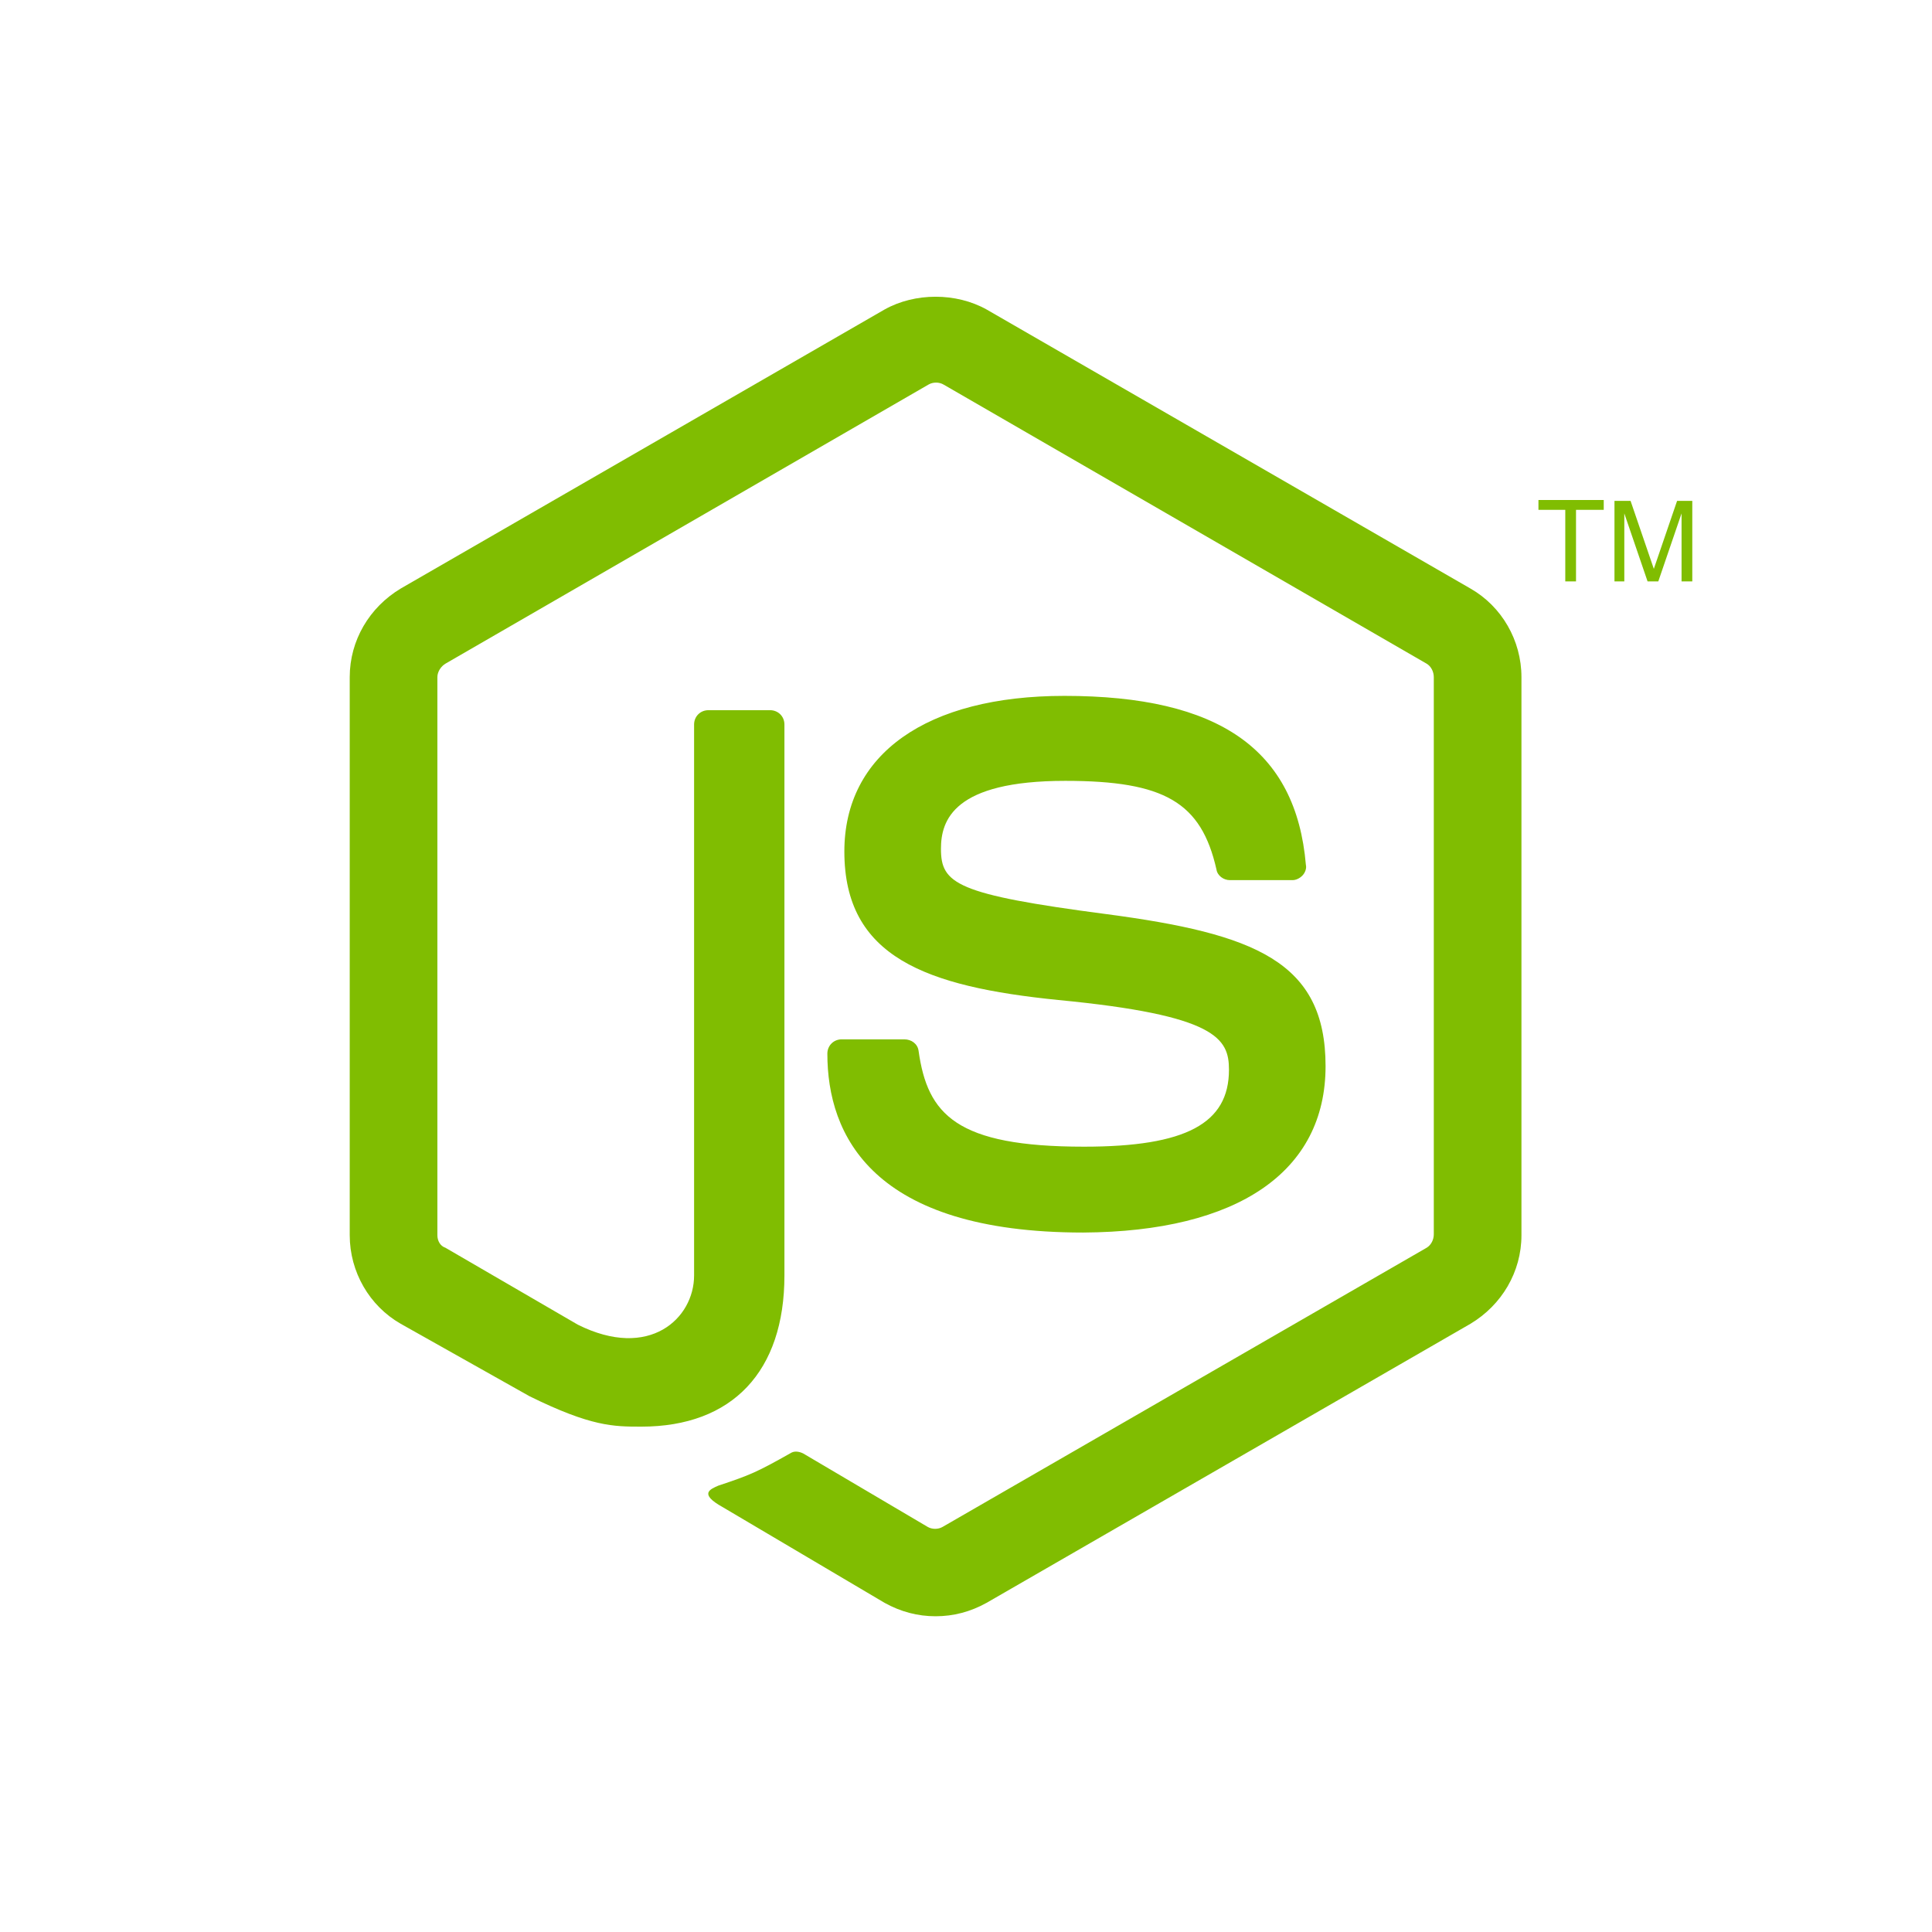
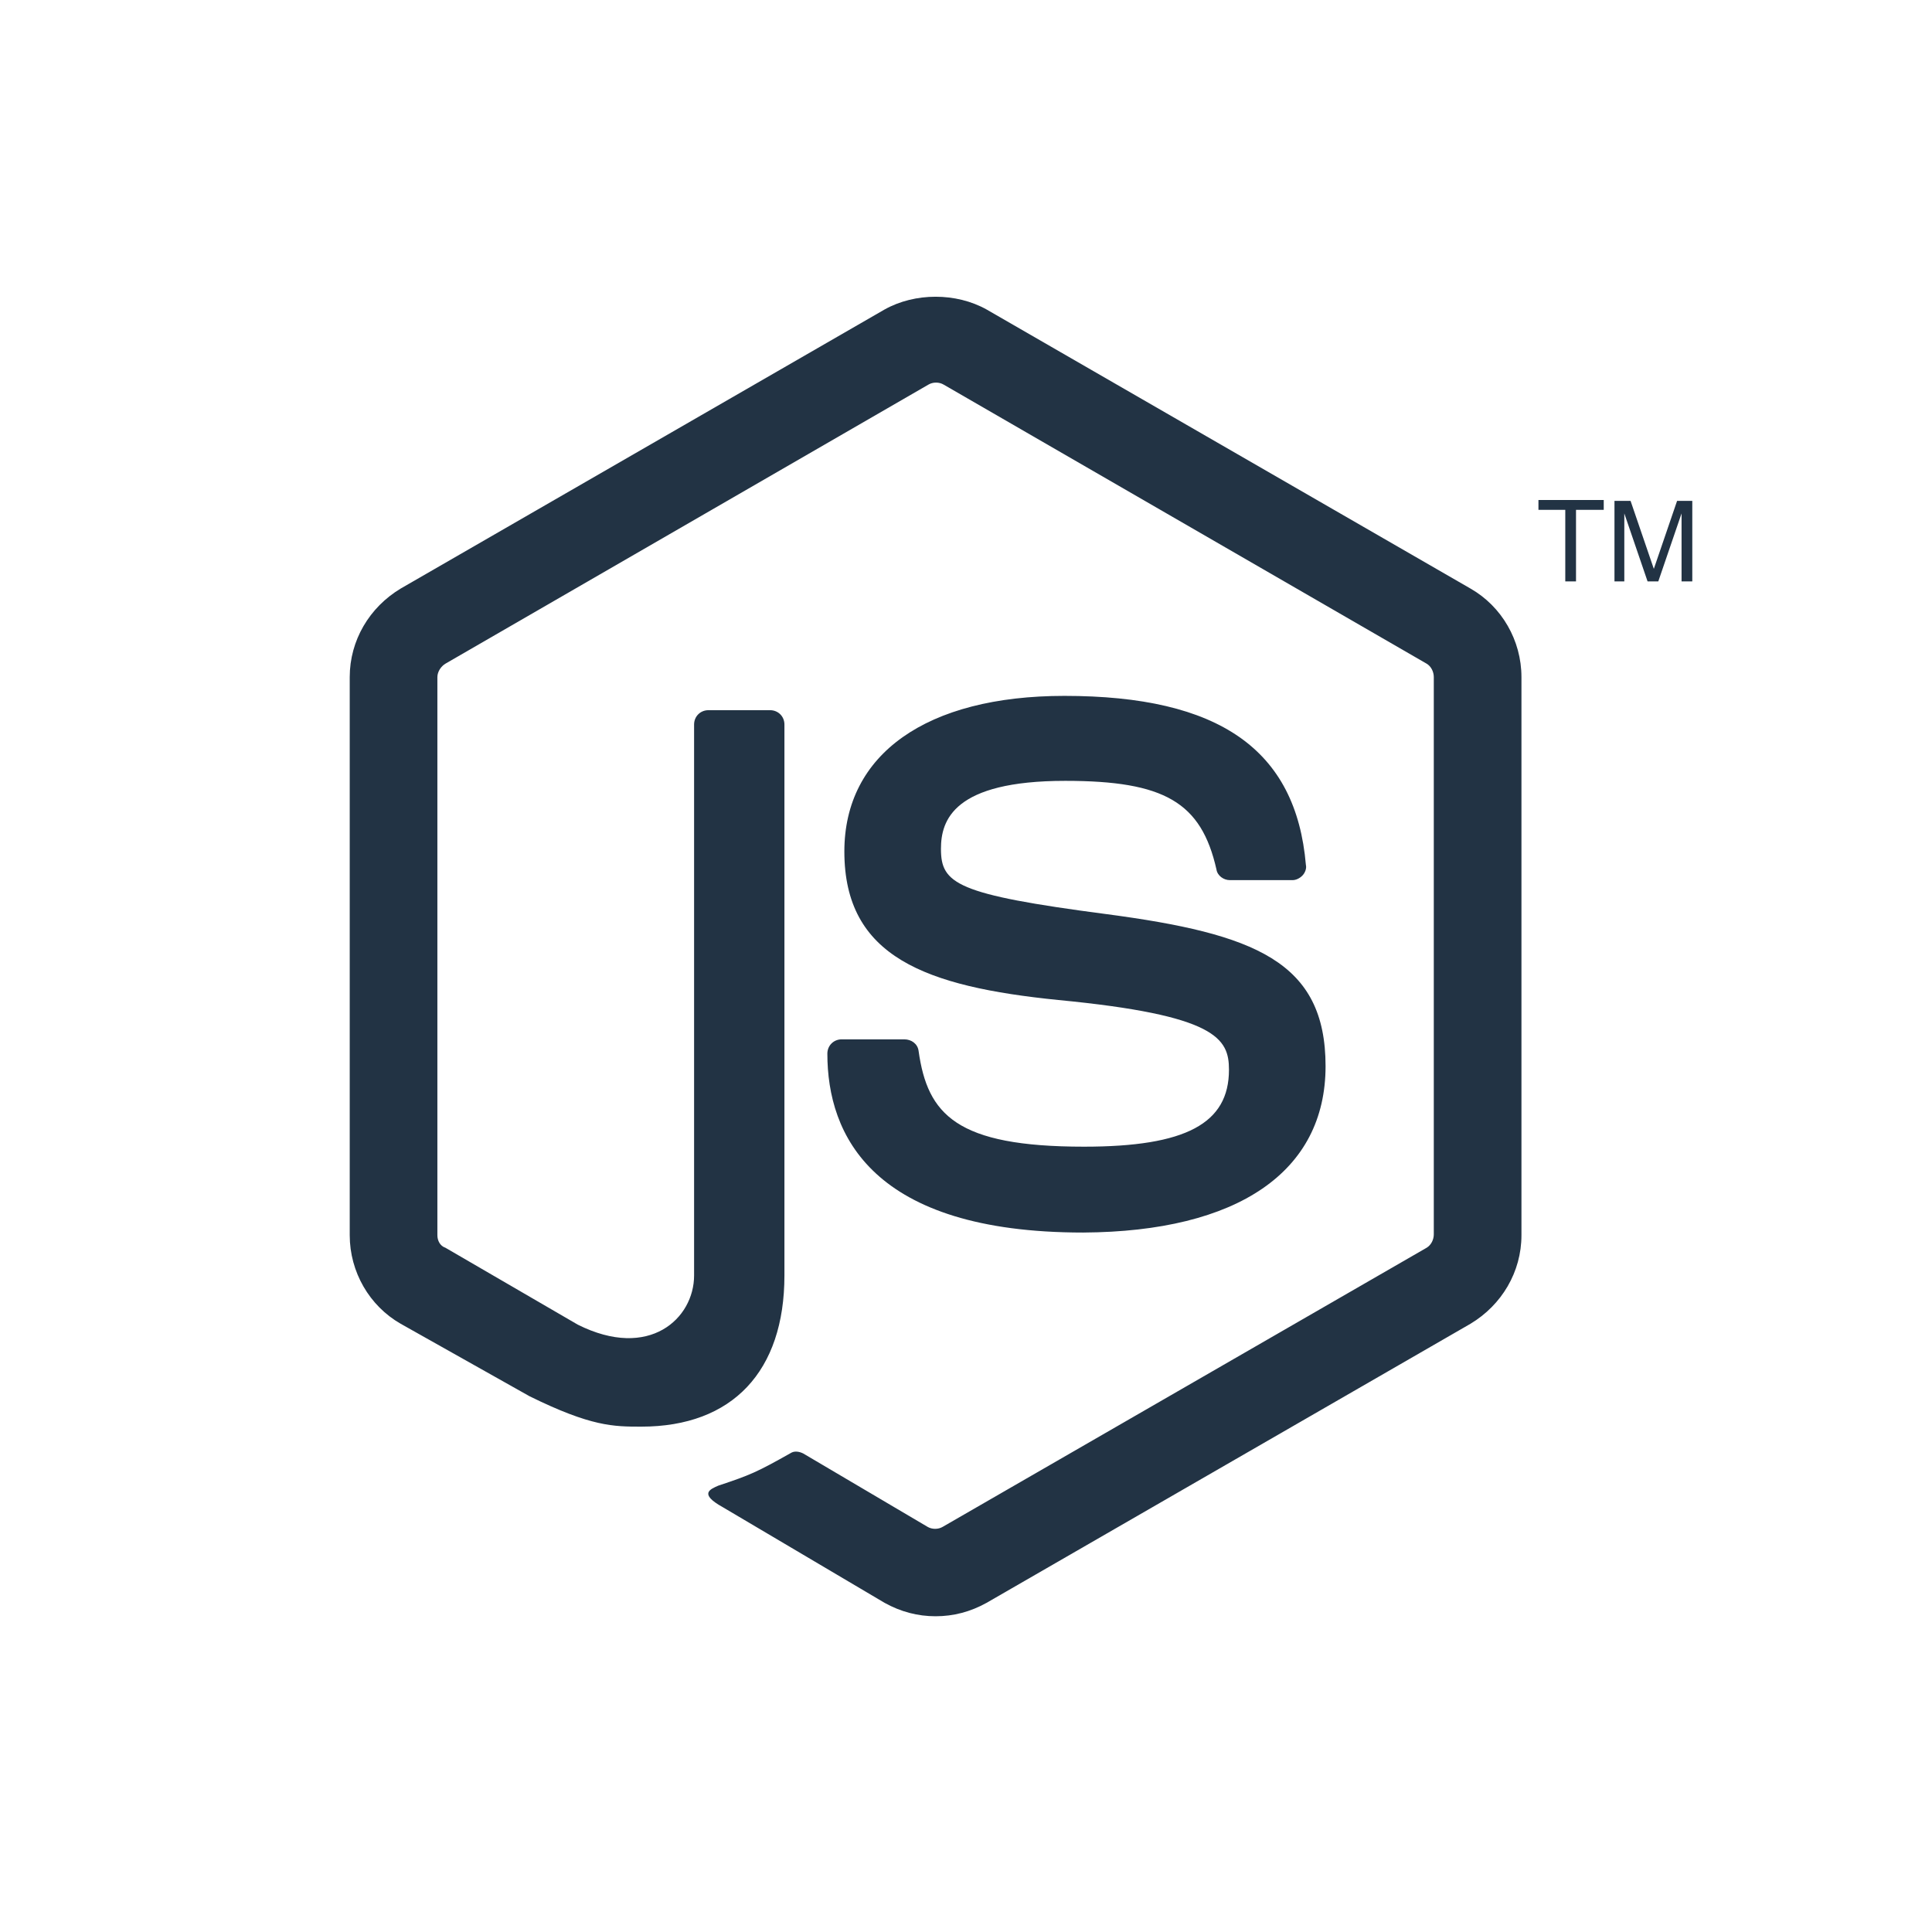
<svg xmlns="http://www.w3.org/2000/svg" width="216" height="216" viewBox="0 0 216 216">
-   <path fill="#80bd01" d="M104.6 180.7c-2 0-3.9-.5-5.7-1.5l-18.1-10.7c-2.7-1.5-1.4-2-.5-2.4 3.6-1.2 4.3-1.5 8.2-3.7.4-.2.9-.1 1.3.1l13.9 8.2c.5.3 1.2.3 1.7 0l54.1-31.2c.5-.3.8-.9.8-1.5V75.7c0-.6-.3-1.2-.8-1.5l-54-31.2c-.5-.3-1.2-.3-1.7 0l-54 31.2c-.5.3-.9.9-.9 1.5v62.4c0 .6.3 1.2.9 1.4l14.8 8.6c8 4 13-.7 13-5.5V81c0-.9.7-1.6 1.6-1.6h6.9c.9 0 1.6.7 1.6 1.6v61.6c0 10.7-5.8 16.9-16 16.9-3.1 0-5.6 0-12.5-3.4L44.8 148c-3.5-2-5.7-5.8-5.7-9.9V75.7c0-4.1 2.2-7.8 5.7-9.9l54.1-31.2c3.4-1.9 8-1.9 11.4 0l54.1 31.2c3.5 2 5.7 5.8 5.7 9.9v62.4c0 4.1-2.2 7.8-5.7 9.9l-54.1 31.2c-1.8 1-3.7 1.5-5.7 1.5zm43.6-61.5c0-11.7-7.9-14.8-24.5-17-16.8-2.2-18.5-3.4-18.5-7.3 0-3.2 1.4-7.6 13.9-7.6 11.1 0 15.2 2.4 16.9 9.9.1.7.8 1.2 1.5 1.2h7c.4 0 .8-.2 1.1-.5.3-.3.5-.8.4-1.2-1.1-12.9-9.7-18.9-27-18.9-15.4 0-24.6 6.5-24.6 17.4 0 11.8 9.1 15.1 23.9 16.6 17.7 1.7 19.1 4.3 19.1 7.8 0 6-4.8 8.6-16.2 8.6-14.3 0-17.5-3.6-18.5-10.7-.1-.8-.8-1.3-1.6-1.3h-7c-.9 0-1.6.7-1.6 1.6 0 9.1 5 20 28.6 20 17.3-.1 27.1-6.8 27.1-18.6zM172 55.9V57h3v8h1.2v-8h3.1v-1.1H172zm8.4 9.1h1.2v-7.6l2.6 7.6h1.2l2.6-7.6V65h1.2v-9h-1.7l-2.6 7.6-2.6-7.6h-1.8v9z" />
+   <path fill="#234" d="M104.6 180.7c-2 0-3.9-.5-5.7-1.5l-18.1-10.7c-2.7-1.5-1.4-2-.5-2.4 3.6-1.2 4.3-1.5 8.2-3.7.4-.2.9-.1 1.3.1l13.9 8.2c.5.3 1.2.3 1.7 0l54.1-31.2c.5-.3.8-.9.8-1.5V75.7c0-.6-.3-1.2-.8-1.5l-54-31.2c-.5-.3-1.2-.3-1.7 0l-54 31.2c-.5.3-.9.9-.9 1.5v62.4c0 .6.3 1.2.9 1.4l14.8 8.6c8 4 13-.7 13-5.5V81c0-.9.7-1.6 1.6-1.6h6.9c.9 0 1.6.7 1.6 1.6v61.6c0 10.7-5.8 16.9-16 16.9-3.1 0-5.6 0-12.5-3.4L44.8 148c-3.5-2-5.7-5.8-5.7-9.9V75.7c0-4.1 2.2-7.8 5.7-9.9l54.1-31.2c3.4-1.9 8-1.9 11.4 0l54.1 31.2c3.5 2 5.7 5.8 5.7 9.9v62.4c0 4.1-2.2 7.8-5.7 9.9l-54.1 31.2c-1.8 1-3.7 1.5-5.7 1.5zm43.6-61.5c0-11.7-7.9-14.8-24.5-17-16.8-2.2-18.5-3.4-18.5-7.3 0-3.2 1.4-7.6 13.9-7.6 11.1 0 15.2 2.4 16.9 9.9.1.7.8 1.2 1.5 1.2h7c.4 0 .8-.2 1.1-.5.3-.3.5-.8.4-1.2-1.1-12.9-9.7-18.9-27-18.9-15.4 0-24.6 6.5-24.6 17.4 0 11.8 9.1 15.1 23.9 16.6 17.7 1.7 19.1 4.3 19.1 7.8 0 6-4.8 8.6-16.2 8.6-14.3 0-17.5-3.6-18.5-10.7-.1-.8-.8-1.3-1.6-1.3h-7c-.9 0-1.6.7-1.6 1.6 0 9.1 5 20 28.6 20 17.3-.1 27.1-6.8 27.1-18.6zM172 55.9V57h3v8h1.2v-8h3.1v-1.1H172zm8.4 9.1h1.2v-7.6l2.6 7.6h1.2l2.6-7.6V65h1.2v-9h-1.7l-2.6 7.6-2.6-7.6h-1.8v9z" />
</svg>
